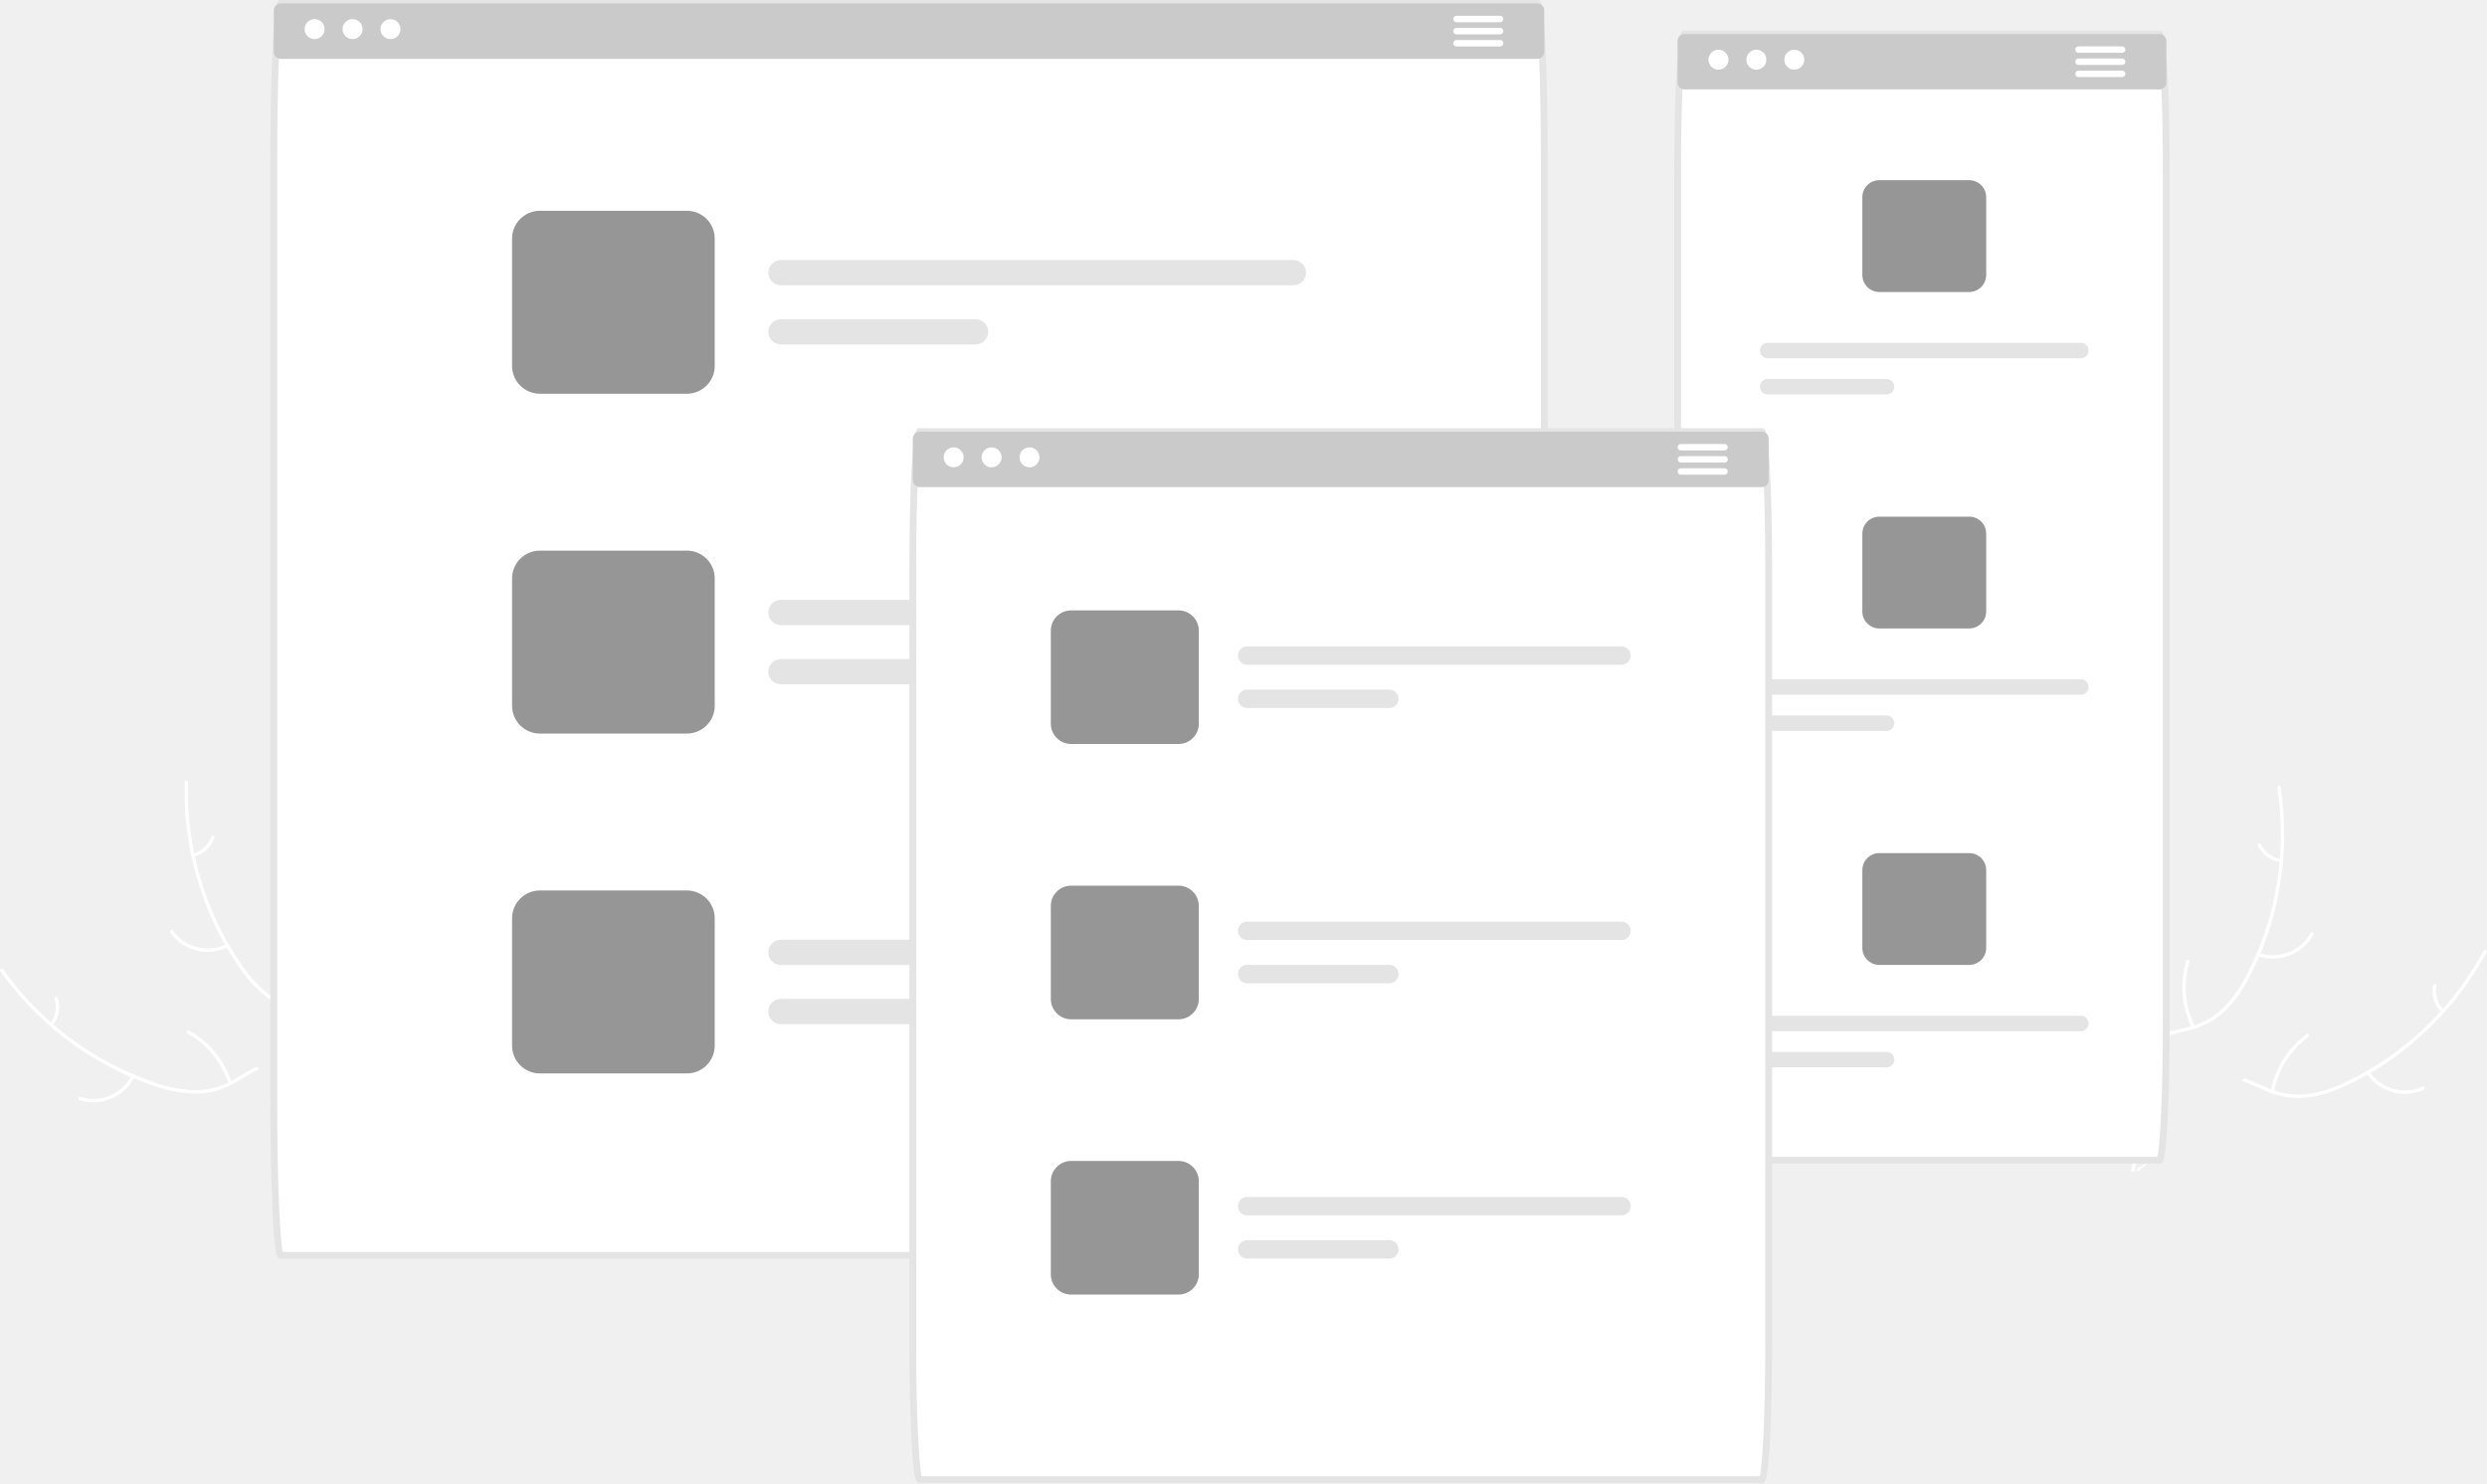
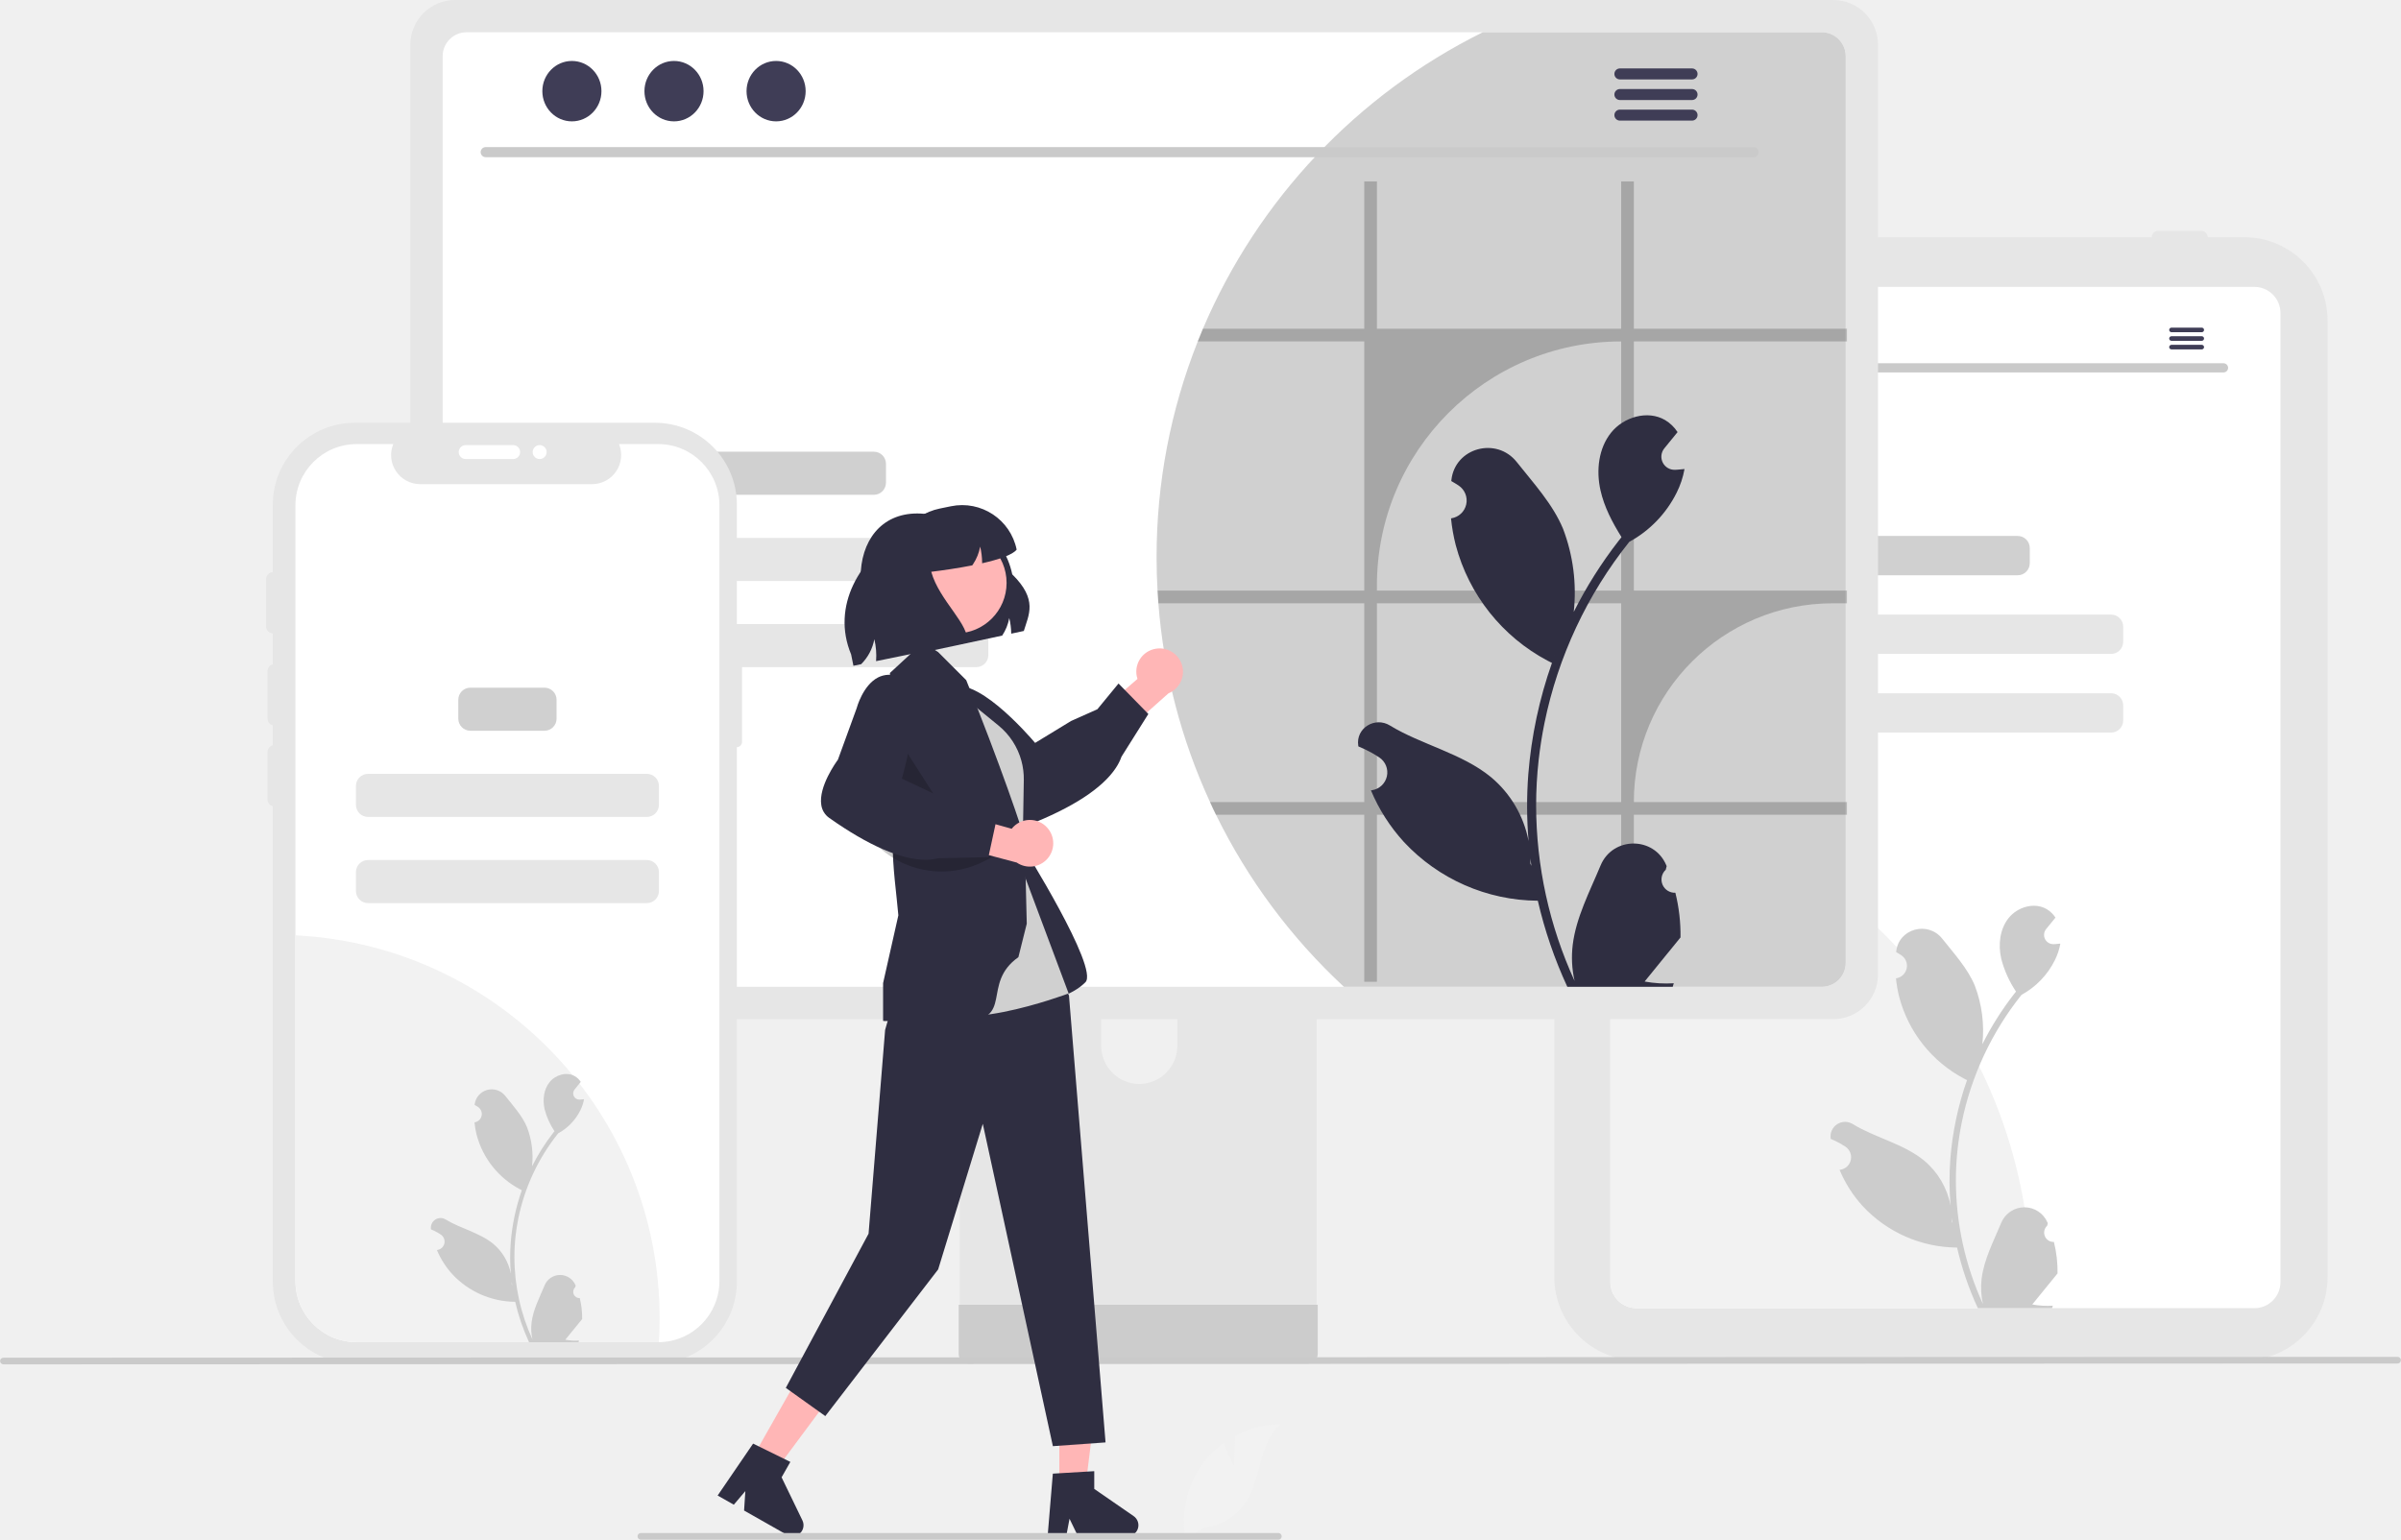
- <svg xmlns="http://www.w3.org/2000/svg" data-name="Layer 1" width="731.662" height="436.38" viewBox="0 0 731.662 436.38">
-   <path d="M277.281,566.582c-21.535-7.834-40.23-26.574-42.601-49.367a105.583,105.583,0,0,0,70.661,16.18c9.531-1.236,20.003-3.603,28.159,1.481,5.075,3.163,8.226,8.78,9.671,14.583,1.445,5.803,1.38,11.861,1.306,17.841l.671,1.334C322.652,573,298.816,574.416,277.281,566.582Z" transform="translate(-234.1692 -231.8101)" fill="#f0f0f0" />
-   <path d="M235.147,517.101a90.245,90.245,0,0,0,44.499,33.208,38.862,38.862,0,0,0,11.96,2.286,22.289,22.289,0,0,0,11.315-3.096c3.234-1.823,6.331-4.061,9.951-5.066a13.648,13.648,0,0,1,11.009,1.838c4.061,2.549,6.963,6.406,9.67,10.276,3.006,4.297,6.06,8.807,10.752,11.416.569.316.045,1.18-.523.864-8.164-4.538-11.186-14.165-18.135-20.017-3.242-2.731-7.327-4.501-11.612-3.619-3.747.772-6.942,3.078-10.201,4.951a23.784,23.784,0,0,1-10.951,3.439,35.927,35.927,0,0,1-12.004-1.818,87.554,87.554,0,0,1-24.508-12.173,91.845,91.845,0,0,1-22.111-22.007c-.375-.529.515-1.008.888-.482Z" transform="translate(-234.1692 -231.8101)" fill="#fff" />
-   <path d="M273.749,548.68a13.54,13.54,0,0,1-16.126,6.879c-.62-.195-.346-1.167.274-.972a12.537,12.537,0,0,0,14.988-6.43c.288-.583,1.15-.057.864.523Z" transform="translate(-234.1692 -231.8101)" fill="#fff" />
-   <path d="M301.403,550.64a26.097,26.097,0,0,0-12.048-14.715c-.567-.318-.044-1.182.523-.864a27.144,27.144,0,0,1,12.506,15.338c.199.62-.783.858-.981.241Z" transform="translate(-234.1692 -231.8101)" fill="#fff" />
-   <path d="M248.941,532.87a7.664,7.664,0,0,0,1.262-7.162c-.207-.617.776-.855.981-.241a8.588,8.588,0,0,1-1.379,7.926.522.522,0,0,1-.693.171.508.508,0,0,1-.171-.693Z" transform="translate(-234.1692 -231.8101)" fill="#fff" />
-   <path d="M289.032,461.845c.14.382.28.764.428,1.148a100.932,100.932,0,0,0,6.94,14.829c.204.37.416.743.63,1.106a106.405,106.405,0,0,0,25.675,29.588,103.332,103.332,0,0,0,13.011,8.787c6.289,3.583,13.393,6.968,17.995,12.263a17.726,17.726,0,0,1,1.353,1.727l-8.342,36.418c-.06.073-.113.149-.173.222l-.267,1.469c-.244-.117-.495-.244-.739-.362-.142-.068-.282-.143-.424-.211-.094-.048-.188-.096-.276-.133-.031-.016-.063-.032-.086-.046-.088-.038-.165-.082-.244-.117q-2.105-1.059-4.203-2.152c-.008-.002-.008-.002-.015-.012a151.935,151.935,0,0,1-29.866-19.958c-.269-.237-.547-.475-.813-.728a98.602,98.602,0,0,1-11.118-11.633,87.173,87.173,0,0,1-5.177-7.141,72.487,72.487,0,0,1-9.195-20.715c-3.905-14.642-3.083-30.369,4.327-43.363C288.646,462.5,288.834,462.175,289.032,461.845Z" transform="translate(-234.1692 -231.8101)" fill="#f0f0f0" />
-   <path d="M289.476,462.033A90.245,90.245,0,0,0,305.012,515.339a38.863,38.863,0,0,0,8.173,9.026,22.289,22.289,0,0,0,10.898,4.341c3.679.492,7.5.569,10.996,1.946a13.648,13.648,0,0,1,7.684,8.096c1.707,4.48,1.703,9.307,1.534,14.027-.187,5.24-.464,10.681,1.712,15.588.264.595-.674.969-.938.375-3.786-8.539-.404-18.045-2.428-26.901-.945-4.132-3.141-8.005-7.093-9.881-3.456-1.64-7.396-1.723-11.126-2.188a23.785,23.785,0,0,1-10.814-3.847,35.928,35.928,0,0,1-8.49-8.678,87.554,87.554,0,0,1-12.239-24.475,91.845,91.845,0,0,1-4.404-30.884c.019-.648,1.018-.495.999.149Z" transform="translate(-234.1692 -231.8101)" fill="#fff" />
-   <path d="M301.285,510.487a13.54,13.54,0,0,1-17.018-4.216c-.378-.529.426-1.141.804-.611a12.537,12.537,0,0,0,15.838,3.89c.581-.292.952.647.375.938Z" transform="translate(-234.1692 -231.8101)" fill="#fff" />
-   <path d="M322.185,528.702a26.097,26.097,0,0,0-.76-19.003c-.262-.596.676-.97.938-.375a27.144,27.144,0,0,1,.751,19.776c-.215.615-1.142.214-.928-.398Z" transform="translate(-234.1692 -231.8101)" fill="#fff" />
-   <path d="M290.996,482.928a7.664,7.664,0,0,0,5.32-4.958c.207-.617,1.134-.215.928.398a8.588,8.588,0,0,1-5.873,5.498.522.522,0,0,1-.656-.281.508.508,0,0,1,.281-.656Z" transform="translate(-234.1692 -231.8101)" fill="#fff" />
-   <path d="M929.098,565.83c20.409-10.422,36.658-31.318,36.21-54.229A105.583,105.583,0,0,1,897.171,536.343c-9.611-.055-20.294-1.117-27.764,4.931-4.648,3.763-7.084,9.724-7.805,15.661-.721,5.937.088,11.94.897,17.866l-.502,1.406C884.859,577.776,908.689,576.252,929.098,565.83Z" transform="translate(-234.1692 -231.8101)" fill="#f0f0f0" />
-   <path d="M964.83,511.545a90.245,90.245,0,0,1-40.079,38.426,38.863,38.863,0,0,1-11.588,3.739,22.289,22.289,0,0,1-11.61-1.681c-3.433-1.411-6.782-3.253-10.499-3.805a13.648,13.648,0,0,0-10.7,3.177c-3.716,3.029-6.123,7.213-8.334,11.386-2.455,4.634-4.931,9.485-9.267,12.651-.525.384.1,1.176.625.793,7.544-5.507,9.36-15.432,15.537-22.094,2.882-3.109,6.719-5.367,11.08-5.019,3.813.305,7.268,2.201,10.732,3.66a23.784,23.784,0,0,0,11.291,2.067,35.928,35.928,0,0,0,11.689-3.279,87.554,87.554,0,0,0,22.825-15.094,91.845,91.845,0,0,0,19.238-24.558c.307-.571-.635-.937-.94-.37Z" transform="translate(-234.1692 -231.8101)" fill="#fff" />
-   <path d="M930.403,547.629a13.54,13.54,0,0,0,16.85,4.845c.591-.27.2-1.201-.392-.931a12.537,12.537,0,0,1-15.664-4.539c-.357-.543-1.148.085-.793.625Z" transform="translate(-234.1692 -231.8101)" fill="#fff" />
-   <path d="M903.199,552.974a26.097,26.097,0,0,1,10.148-16.085c.524-.385-.102-1.178-.625-.793a27.144,27.144,0,0,0-10.526,16.759c-.121.64.883.755,1.003.119Z" transform="translate(-234.1692 -231.8101)" fill="#fff" />
-   <path d="M953.079,528.89a7.664,7.664,0,0,1-2.133-6.952c.129-.638-.875-.753-1.003-.119a8.588,8.588,0,0,0,2.343,7.697.522.522,0,0,0,.709.084.508.508,0,0,0,.084-.709Z" transform="translate(-234.1692 -231.8101)" fill="#fff" />
-   <path d="M904.561,463.331c-.092.396-.184.792-.284,1.192a100.932,100.932,0,0,1-5.064,15.57c-.157.393-.321.788-.489,1.175a106.405,106.405,0,0,1-21.844,32.52,103.332,103.332,0,0,1-11.832,10.32c-5.801,4.329-12.435,8.561-16.351,14.382a17.728,17.728,0,0,0-1.131,1.88l12.755,35.117c.069.065.13.134.199.199l.445,1.425c.228-.147.461-.303.689-.45.133-.084.262-.177.395-.261.087-.059.175-.118.257-.166.029-.019.058-.039.079-.056.082-.048.154-.101.228-.147q1.959-1.31,3.907-2.652c.008-.003.008-.003.013-.014a151.936,151.936,0,0,0,27.186-23.478c.238-.268.485-.539.717-.823a98.603,98.603,0,0,0,9.603-12.911,87.168,87.168,0,0,0,4.26-7.723,72.487,72.487,0,0,0,6.579-21.688c2.075-15.01-.673-30.518-9.624-42.503C905.025,463.934,904.798,463.635,904.561,463.331Z" transform="translate(-234.1692 -231.8101)" fill="#f0f0f0" />
-   <path d="M904.144,463.572a90.245,90.245,0,0,1-8.866,54.812,38.863,38.863,0,0,1-7.002,9.962,22.289,22.289,0,0,1-10.282,5.648c-3.591.94-7.373,1.486-10.673,3.283a13.648,13.648,0,0,0-6.631,8.979c-1.144,4.656-.546,9.446.201,14.109.83,5.178,1.773,10.543.217,15.681-.189.623.788.879.977.257,2.708-8.939-1.817-17.957-.897-26.995.43-4.217,2.133-8.331,5.825-10.678,3.229-2.052,7.128-2.619,10.772-3.539a23.784,23.784,0,0,0,10.259-5.147,35.928,35.928,0,0,0,7.359-9.656,87.554,87.554,0,0,0,9.137-25.794,91.845,91.845,0,0,0,.575-31.191c-.099-.641-1.071-.366-.973.271Z" transform="translate(-234.1692 -231.8101)" fill="#fff" />
-   <path d="M898.381,513.111a13.54,13.54,0,0,0,16.371-6.276c.31-.571-.563-1.08-.873-.508a12.537,12.537,0,0,1-15.24,5.807c-.612-.218-.866.759-.257.977Z" transform="translate(-234.1692 -231.8101)" fill="#fff" />
-   <path d="M879.878,533.757a26.097,26.097,0,0,1-1.581-18.953c.186-.623-.791-.88-.977-.257a27.144,27.144,0,0,0,1.685,19.719c.289.584,1.159.072.872-.509Z" transform="translate(-234.1692 -231.8101)" fill="#fff" />
-   <path d="M905.204,484.496a7.664,7.664,0,0,1-5.889-4.267c-.281-.587-1.152-.074-.872.509a8.588,8.588,0,0,0,6.504,4.735.522.522,0,0,0,.617-.36.508.508,0,0,0-.36-.617Z" transform="translate(-234.1692 -231.8101)" fill="#fff" />
-   <path d="M871.498,246.81h-143.79v9.25a2.04,2.04,0,0,0,.46,1.3c-.29,7.23-.46,16.46-.46,26.49v247.3c0,23.18.93,42.04,2.07,42.04h139.65c1.14,0,2.07-18.86,2.07-42.04v-247.3c0-10.03-.17-19.26-.46-26.49a2.039,2.039,0,0,0,.46-1.3Z" transform="translate(-234.1692 -231.8101)" fill="#fff" />
-   <path d="M869.429,574.19H729.779c-1.088,0-1.807,0-2.461-13.278-.393-7.968-.609-18.538-.609-29.762V283.85c0-9.694.164-19.116.461-26.53.186-4.452.399-8.018.633-10.6.459-5.056.896-5.91,1.976-5.91h139.65c1.079,0,1.516.854,1.976,5.91.235,2.592.448,6.158.633,10.598l0.0.002c.297,7.407.461,16.829.461,26.53V531.15c0,11.224-.216,21.794-.609,29.762C871.236,574.19,870.517,574.19,869.429,574.19Zm-139.082-2H868.86c.724-2.733,1.638-17.57,1.638-41.04V283.85c0-9.675-.163-19.068-.459-26.448h-0c-.184-4.408-.395-7.941-.626-10.501a28.884,28.884,0,0,0-.562-4.09H730.356a28.896,28.896,0,0,0-.562,4.09c-.231,2.55-.442,6.083-.627,10.501-.296,7.387-.459,16.78-.459,26.448V531.15C728.708,554.619,729.623,569.457,730.347,572.19Z" transform="translate(-234.1692 -231.8101)" fill="#e4e4e4" />
-   <path d="M869.429,241.81H729.779a2.074,2.074,0,0,0-2.07,2.07v12.18a2.04,2.04,0,0,0,.46,1.3,2.079,2.079,0,0,0,1.61.77h139.65a2.08,2.08,0,0,0,1.61-.77,2.039,2.039,0,0,0,.46-1.3v-12.18A2.074,2.074,0,0,0,869.429,241.81Z" transform="translate(-234.1692 -231.8101)" fill="#cacaca" />
-   <circle id="b800b2fc-3bcc-4a40-9972-a80335d602c8" data-name="Ellipse 90" cx="505.559" cy="17.565" r="2.94" fill="#fff" />
-   <circle id="fa63cc97-e384-451c-9b8c-3b6845b8b0f6" data-name="Ellipse 91" cx="516.717" cy="17.565" r="2.94" fill="#fff" />
-   <circle id="beaeadfc-8efd-4e6c-adaf-945ac9d4d623" data-name="Ellipse 92" cx="527.875" cy="17.565" r="2.94" fill="#fff" />
-   <path d="M858.498,245.45H845.648a.956.956,0,0,0-.95.95.801.801,0,0,0,.1.41.943.943,0,0,0,.85.54h12.85a.948.948,0,0,0,.86-.54.914.914,0,0,0,.09-.41A.95.95,0,0,0,858.498,245.45Z" transform="translate(-234.1692 -231.8101)" fill="#fff" />
-   <path d="M858.498,249.02H845.648a.95.95,0,0,0,0,1.9h12.85a.95.95,0,1,0,0-1.9Z" transform="translate(-234.1692 -231.8101)" fill="#fff" />
-   <path d="M858.498,252.59H845.648a.95.95,0,0,0,0,1.9h12.85a.95.95,0,1,0,0-1.9Z" transform="translate(-234.1692 -231.8101)" fill="#fff" />
-   <path d="M813.498,284.83H787.058a5.002,5.002,0,0,0-5,5v22.9a5.008,5.008,0,0,0,5,5h26.44a5.015,5.015,0,0,0,5-5v-22.9A5.008,5.008,0,0,0,813.498,284.83Z" transform="translate(-234.1692 -231.8101)" fill="#969696" />
-   <path d="M846.349,332.69h-92.15a2.27,2.27,0,1,0,0,4.54h92.15a2.27,2.27,0,1,0,0-4.54Z" transform="translate(-234.1692 -231.8101)" fill="#e4e4e4" />
-   <path d="M789.199,343.33h-35a2.27,2.27,0,1,0,0,4.54h35a2.27,2.27,0,1,0,0-4.54Z" transform="translate(-234.1692 -231.8101)" fill="#e4e4e4" />
-   <path d="M813.498,383.83H787.058a5.002,5.002,0,0,0-5,5v22.9a5.008,5.008,0,0,0,5,5h26.44a5.015,5.015,0,0,0,5-5v-22.9A5.008,5.008,0,0,0,813.498,383.83Z" transform="translate(-234.1692 -231.8101)" fill="#969696" />
-   <path d="M846.349,431.69h-92.15a2.27,2.27,0,1,0,0,4.54h92.15a2.27,2.27,0,1,0,0-4.54Z" transform="translate(-234.1692 -231.8101)" fill="#e4e4e4" />
-   <path d="M789.199,442.33h-35a2.27,2.27,0,1,0,0,4.54h35a2.27,2.27,0,1,0,0-4.54Z" transform="translate(-234.1692 -231.8101)" fill="#e4e4e4" />
-   <path d="M813.498,482.83H787.058a5.002,5.002,0,0,0-5,5v22.9a5.008,5.008,0,0,0,5,5h26.44a5.015,5.015,0,0,0,5-5v-22.9A5.008,5.008,0,0,0,813.498,482.83Z" transform="translate(-234.1692 -231.8101)" fill="#969696" />
-   <path d="M846.349,530.69h-92.15a2.27,2.27,0,1,0,0,4.54h92.15a2.27,2.27,0,1,0,0-4.54Z" transform="translate(-234.1692 -231.8101)" fill="#e4e4e4" />
-   <path d="M789.199,541.33h-35a2.27,2.27,0,1,0,0,4.54h35a2.27,2.27,0,1,0,0-4.54Z" transform="translate(-234.1692 -231.8101)" fill="#e4e4e4" />
-   <path d="M688.498,234.88a2.074,2.074,0,0,0-2.07-2.07H316.779a2.074,2.074,0,0,0-2.07,2.07v12.18a2.017,2.017,0,0,0,.53,1.37c-.33,8.27-.53,19.17-.53,31.11v274.91c0,25.78.93,46.74,2.07,46.74h369.65c1.14,0,2.07-20.96,2.07-46.74v-274.91c0-11.94-.2-22.84-.53-31.11a2.016,2.016,0,0,0,.53-1.37Z" transform="translate(-234.1692 -231.8101)" fill="#fff" />
-   <path d="M686.429,602.19H316.779c-1.13,0-1.812,0-2.462-14.658-.392-8.855-.609-20.604-.609-33.082V279.54c0-11.507.189-22.57.531-31.15.657-16.58,1.406-16.58,2.539-16.58h369.65c1.133,0,1.882.003,2.539,16.58h0c.342,8.572.531,19.635.531,31.15V554.45c0,12.479-.216,24.228-.608,33.082C688.241,602.19,687.558,602.19,686.429,602.19Zm-369.066-2H685.845c.818-3.135,1.654-20.74,1.654-45.74V279.54c0-11.489-.188-22.524-.529-31.07v-0c-.416-10.503-.903-13.7-1.135-14.66H317.373c-.233.96-.719,4.156-1.135,14.66-.341,8.555-.529,19.589-.529,31.07V554.45C315.708,579.45,316.544,597.054,317.362,600.19Z" transform="translate(-234.1692 -231.8101)" fill="#e4e4e4" />
-   <path d="M686.429,232.81H316.779a2.074,2.074,0,0,0-2.07,2.07v12.18a2.017,2.017,0,0,0,.53,1.37,2.051,2.051,0,0,0,1.54.7h369.65a2.051,2.051,0,0,0,1.54-.7,2.016,2.016,0,0,0,.53-1.37v-12.18A2.074,2.074,0,0,0,686.429,232.81Z" transform="translate(-234.1692 -231.8101)" fill="#cacaca" />
-   <circle id="b7005a6f-2f7f-4001-b097-d8b6c117468f" data-name="Ellipse 90" cx="92.559" cy="8.565" r="2.94" fill="#fff" />
-   <circle id="a0adf4f5-8105-4330-a35a-c3adb8f4e7bc" data-name="Ellipse 91" cx="103.717" cy="8.565" r="2.94" fill="#fff" />
-   <circle id="a64b73a5-7207-44c1-bcaf-f99ab7b9c6dc" data-name="Ellipse 92" cx="114.875" cy="8.565" r="2.94" fill="#fff" />
-   <path d="M675.498,236.45H662.648a.95.95,0,0,0,0,1.9h12.85a.95.95,0,1,0,0-1.9Z" transform="translate(-234.1692 -231.8101)" fill="#fff" />
-   <path d="M675.498,240.02H662.648a.95.95,0,0,0,0,1.9h12.85a.95.95,0,1,0,0-1.9Z" transform="translate(-234.1692 -231.8101)" fill="#fff" />
-   <path d="M675.498,243.59H662.648a.95.95,0,0,0,0,1.9h12.85a.95.95,0,1,0,0-1.9Z" transform="translate(-234.1692 -231.8101)" fill="#fff" />
-   <path d="M436.259,293.83H392.998a8.19,8.19,0,0,0-8.18,8.18v37.47a8.19,8.19,0,0,0,8.18,8.18h43.26a8.19,8.19,0,0,0,8.18-8.18V302.01A8.19,8.19,0,0,0,436.259,293.83Z" transform="translate(-234.1692 -231.8101)" fill="#969696" />
-   <path d="M614.688,308.32H463.909a3.715,3.715,0,0,0,0,7.43H614.688a3.715,3.715,0,0,0,0-7.43Z" transform="translate(-234.1692 -231.8101)" fill="#e4e4e4" />
-   <path d="M521.179,325.73h-57.27a3.715,3.715,0,0,0,0,7.43h57.27a3.715,3.715,0,0,0,0-7.43Z" transform="translate(-234.1692 -231.8101)" fill="#e4e4e4" />
-   <path d="M436.259,393.83H392.998a8.19,8.19,0,0,0-8.18,8.18v37.47a8.19,8.19,0,0,0,8.18,8.18h43.26a8.19,8.19,0,0,0,8.18-8.18V402.01A8.19,8.19,0,0,0,436.259,393.83Z" transform="translate(-234.1692 -231.8101)" fill="#969696" />
-   <path d="M614.688,408.32H463.909a3.715,3.715,0,0,0,0,7.43H614.688a3.715,3.715,0,0,0,0-7.43Z" transform="translate(-234.1692 -231.8101)" fill="#e4e4e4" />
-   <path d="M521.179,425.73h-57.27a3.715,3.715,0,0,0,0,7.43h57.27a3.715,3.715,0,0,0,0-7.43Z" transform="translate(-234.1692 -231.8101)" fill="#e4e4e4" />
-   <path d="M436.259,493.83H392.998a8.19,8.19,0,0,0-8.18,8.18v37.47a8.19,8.19,0,0,0,8.18,8.18h43.26a8.19,8.19,0,0,0,8.18-8.18V502.01A8.19,8.19,0,0,0,436.259,493.83Z" transform="translate(-234.1692 -231.8101)" fill="#969696" />
-   <path d="M614.688,508.32H463.909a3.715,3.715,0,0,0,0,7.43H614.688a3.715,3.715,0,0,0,0-7.43Z" transform="translate(-234.1692 -231.8101)" fill="#e4e4e4" />
-   <path d="M521.179,525.73h-57.27a3.715,3.715,0,0,0,0,7.43h57.27a3.715,3.715,0,0,0,0-7.43Z" transform="translate(-234.1692 -231.8101)" fill="#e4e4e4" />
-   <path d="M752.431,667.19H504.783c-1.142,0-2.071-17.549-2.071-39.123v-230.134c0-21.574.929-39.123,2.071-39.123H752.431c1.142,0,2.071,17.549,2.071,39.123v230.134C754.502,649.64,753.573,667.19,752.431,667.19Z" transform="translate(-234.1692 -231.8101)" fill="#fff" />
-   <path d="M752.432,668.19H504.783c-1.048,0-1.805,0-2.462-12.418-.393-7.415-.609-17.254-.609-27.705V397.933c0-10.451.216-20.29.609-27.705.657-12.419,1.414-12.419,2.462-12.419H752.432c1.048,0,1.805,0,2.462,12.419.393,7.415.609,17.254.609,27.705V628.066c0,10.451-.216,20.29-.609,27.705C754.236,668.19,753.479,668.19,752.432,668.19Zm-247.095-2h246.542c.718-2.591,1.624-16.394,1.624-38.124V397.933c0-21.73-.906-35.533-1.624-38.124h-246.542c-.718,2.591-1.624,16.394-1.624,38.124V628.066C503.712,649.796,504.618,663.599,505.336,666.19Z" transform="translate(-234.1692 -231.8101)" fill="#e4e4e4" />
-   <path d="M752.431,375.13H504.783a2.073,2.073,0,0,1-2.071-2.071V360.88a2.073,2.073,0,0,1,2.071-2.071H752.431a2.073,2.073,0,0,1,2.071,2.071v12.179A2.073,2.073,0,0,1,752.431,375.13Z" transform="translate(-234.1692 -231.8101)" fill="#cacaca" />
-   <circle id="a9432236-99f6-4733-9920-e312ad95354d" data-name="Ellipse 90" cx="280.559" cy="134.565" r="2.94" fill="#fff" />
-   <circle id="fc8d1cb9-e477-4d66-a241-a00170356ca4" data-name="Ellipse 91" cx="291.717" cy="134.565" r="2.94" fill="#fff" />
-   <circle id="bc1189a4-69b8-41a6-80e2-1e52c3b8abfb" data-name="Ellipse 92" cx="302.875" cy="134.565" r="2.94" fill="#fff" />
-   <path d="M741.499,364.352H728.65a.952.952,0,0,1,0-1.904h12.849a.952.952,0,0,1,0,1.904Z" transform="translate(-234.1692 -231.8101)" fill="#fff" />
-   <path d="M741.499,367.921H728.65a.952.952,0,0,1,0-1.903h12.849a.952.952,0,1,1,0,1.903Z" transform="translate(-234.1692 -231.8101)" fill="#fff" />
-   <path d="M741.499,371.49H728.65a.952.952,0,0,1,0-1.904h12.849a.952.952,0,0,1,0,1.904Z" transform="translate(-234.1692 -231.8101)" fill="#fff" />
-   <path d="M580.882,450.727H549.289a5.981,5.981,0,0,1-5.975-5.975V417.389a5.981,5.981,0,0,1,5.975-5.975h31.593a5.981,5.981,0,0,1,5.975,5.975V444.752A5.981,5.981,0,0,1,580.882,450.727Z" transform="translate(-234.1692 -231.8101)" fill="#969696" />
-   <path d="M711.187,427.426H601.077a2.712,2.712,0,0,1,0-5.425H711.187a2.712,2.712,0,0,1,0,5.425Z" transform="translate(-234.1692 -231.8101)" fill="#e4e4e4" />
-   <path d="M642.898,440.14H601.077a2.712,2.712,0,1,1,0-5.425h41.822a2.712,2.712,0,1,1,0,5.425Z" transform="translate(-234.1692 -231.8101)" fill="#e4e4e4" />
-   <path d="M580.882,531.727H549.289a5.981,5.981,0,0,1-5.975-5.975V498.389a5.981,5.981,0,0,1,5.975-5.975h31.593a5.981,5.981,0,0,1,5.975,5.975V525.752A5.981,5.981,0,0,1,580.882,531.727Z" transform="translate(-234.1692 -231.8101)" fill="#969696" />
-   <path d="M711.187,508.426H601.077a2.712,2.712,0,0,1,0-5.425H711.187a2.712,2.712,0,0,1,0,5.425Z" transform="translate(-234.1692 -231.8101)" fill="#e4e4e4" />
-   <path d="M642.898,521.14H601.077a2.712,2.712,0,1,1,0-5.425h41.822a2.712,2.712,0,1,1,0,5.425Z" transform="translate(-234.1692 -231.8101)" fill="#e4e4e4" />
-   <path d="M580.882,612.727H549.289a5.981,5.981,0,0,1-5.975-5.975V579.389a5.981,5.981,0,0,1,5.975-5.975h31.593a5.981,5.981,0,0,1,5.975,5.975V606.752A5.981,5.981,0,0,1,580.882,612.727Z" transform="translate(-234.1692 -231.8101)" fill="#969696" />
-   <path d="M711.187,589.426H601.077a2.712,2.712,0,1,1,0-5.425H711.187a2.712,2.712,0,1,1,0,5.425Z" transform="translate(-234.1692 -231.8101)" fill="#e4e4e4" />
-   <path d="M642.898,602.14H601.077a2.712,2.712,0,1,1,0-5.425h41.822a2.712,2.712,0,1,1,0,5.425Z" transform="translate(-234.1692 -231.8101)" fill="#e4e4e4" />
+ <svg xmlns="http://www.w3.org/2000/svg" data-name="Layer 1" width="860.131" height="551.741" viewBox="0 0 860.131 551.741">
+   <path d="M973.935,661.629H756.586A29.859,29.859,0,0,1,726.761,631.804V288.961a29.859,29.859,0,0,1,29.826-29.826H973.935a29.859,29.859,0,0,1,29.826,29.826V631.804A29.859,29.859,0,0,1,973.935,661.629Z" transform="translate(-169.9343 -174.1294)" fill="#e6e6e6" />
+   <path d="M977.539,276.933H756.176a9.348,9.348,0,0,0-9.337,9.337V633.583a9.351,9.351,0,0,0,9.337,9.337H977.539a9.348,9.348,0,0,0,9.337-9.337V286.269A9.348,9.348,0,0,0,977.539,276.933Z" transform="translate(-169.9343 -174.1294)" fill="#fff" />
+   <path d="M761.899,259.135a2.284,2.284,0,0,1,2.282-2.282h15.516a2.282,2.282,0,1,1,0,4.563H764.181A2.284,2.284,0,0,1,761.899,259.135Z" transform="translate(-169.9343 -174.1294)" fill="#e6e6e6" />
+   <path d="M787.454,259.135a2.284,2.284,0,0,1,2.282-2.282H805.251a2.282,2.282,0,1,1,0,4.563H789.736A2.284,2.284,0,0,1,787.454,259.135Z" transform="translate(-169.9343 -174.1294)" fill="#e6e6e6" />
+   <path d="M940.785,259.135a2.284,2.284,0,0,1,2.282-2.282h15.516a2.282,2.282,0,0,1,0,4.563H943.067A2.284,2.284,0,0,1,940.785,259.135Z" transform="translate(-169.9343 -174.1294)" fill="#e6e6e6" />
+   <path d="M897.533,635.764c0,2.4-.046,4.792-.155,7.155H756.176a9.351,9.351,0,0,1-9.337-9.337V458.767A179.289,179.289,0,0,1,897.533,635.764Z" transform="translate(-169.9343 -174.1294)" fill="#f2f2f2" />
+   <rect x="665.804" y="192.056" width="61.339" height="14.092" rx="4.339" fill="#d0d0d0" />
+   <rect x="632.335" y="220.241" width="128.277" height="14.092" rx="4.339" fill="#e6e6e6" />
+   <rect x="632.335" y="248.426" width="128.277" height="14.092" rx="4.339" fill="#e6e6e6" />
+   <path d="M905.728,619.183a3.348,3.348,0,0,1-2.426-5.803l.229-.912q-.045-.11-.091-.219a8.991,8.991,0,0,0-16.584.062c-2.712,6.533-6.166,13.077-7.016,19.984a26.597,26.597,0,0,0,.467,9.147,106.635,106.635,0,0,1-9.7-44.289,102.923,102.923,0,0,1,.638-11.482q.529-4.688,1.467-9.309a107.87,107.87,0,0,1,21.392-45.718A28.707,28.707,0,0,0,906.043,518.257a21.898,21.898,0,0,0,1.991-5.984c-.581.076-1.172.124-1.753.162-.181.009-.372.019-.553.029l-.068.003a3.317,3.317,0,0,1-2.724-5.404q.376-.463.753-.926c.381-.476.772-.943,1.153-1.42a1.651,1.651,0,0,0,.124-.143c.438-.543.877-1.077,1.315-1.62a9.592,9.592,0,0,0-3.144-3.04c-4.393-2.573-10.453-.791-13.626,3.183-3.183,3.973-3.783,9.548-2.678,14.512a38.439,38.439,0,0,0,5.317,11.854c-.238.305-.486.6-.724.905a108.567,108.567,0,0,0-11.332,17.952,45.132,45.132,0,0,0-2.694-20.963c-2.579-6.222-7.413-11.462-11.67-16.84-5.113-6.461-15.599-3.641-16.499,4.549q-.013.119-.026.238.948.535,1.857,1.136a4.541,4.541,0,0,1-1.831,8.264l-.093.014a45.184,45.184,0,0,0,1.191,6.756,46.523,46.523,0,0,0,23.164,29.157c.372.191.734.381,1.105.562a110.815,110.815,0,0,0-5.965,28.071A105.104,105.104,0,0,0,868.71,606.234l-.029-.2a27.773,27.773,0,0,0-9.481-16.037c-7.296-5.994-17.604-8.201-25.475-13.018a5.212,5.212,0,0,0-7.983,5.071q.016.105.032.21a30.508,30.508,0,0,1,3.421,1.648q.948.535,1.857,1.136a4.541,4.541,0,0,1-1.831,8.264l-.093.014c-.067.01-.124.019-.19.029a45.224,45.224,0,0,0,8.318,13.026,46.564,46.564,0,0,0,33.769,14.817h.01a110.783,110.783,0,0,0,7.442,21.725h26.585c.095-.295.181-.6.267-.896a30.205,30.205,0,0,1-7.356-.438c1.972-2.42,3.945-4.86,5.917-7.28a1.652,1.652,0,0,0,.124-.143c1-1.239,2.011-2.468,3.011-3.707l.001-.002a44.244,44.244,0,0,0-1.296-11.271Zm-30.443-59.887.014-.019-.014.038Zm-5.889,53.084-.229-.514c.01-.372.01-.743,0-1.124,0-.105-.019-.21-.019-.315.086.657.162,1.315.257,1.972Z" transform="translate(-169.9343 -174.1294)" fill="#ccc" />
+   <path d="M966.474,307.596H767.241a1.649,1.649,0,0,1,0-3.298H966.474a1.649,1.649,0,0,1,0,3.298Z" transform="translate(-169.9343 -174.1294)" fill="#cacaca" />
+   <ellipse cx="607.937" cy="120.446" rx="4.846" ry="4.954" fill="#3f3d56" />
+   <ellipse cx="624.678" cy="120.446" rx="4.846" ry="4.954" fill="#3f3d56" />
+   <ellipse cx="641.42" cy="120.446" rx="4.846" ry="4.954" fill="#3f3d56" />
+   <path d="M958.687,291.536H947.842a.821.821,0,0,0,0,1.642h10.845a.821.821,0,0,0,0-1.642Z" transform="translate(-169.9343 -174.1294)" fill="#3f3d56" />
+   <path d="M958.687,294.618H947.842a.821.821,0,0,0,0,1.642h10.845a.821.821,0,0,0,0-1.642Z" transform="translate(-169.9343 -174.1294)" fill="#3f3d56" />
+   <path d="M958.687,297.696H947.842a.821.821,0,0,0,0,1.642h10.845a.821.821,0,0,0,0-1.642Z" transform="translate(-169.9343 -174.1294)" fill="#3f3d56" />
+   <path d="M635.433,458.897h-115.51a6.163,6.163,0,0,0-6.154,6.17v182.472H641.602V465.067A6.166,6.166,0,0,0,635.433,458.897ZM578.066,562.575a13.704,13.704,0,0,1-13.64-13.64V527.889a13.64,13.64,0,0,1,27.28,0v21.047a13.704,13.704,0,0,1-13.64,13.64Z" transform="translate(-169.9343 -174.1294)" fill="#e6e6e6" />
+   <path d="M513.372,641.702V659.307a3.449,3.449,0,0,0,3.442,3.442h121.743a3.459,3.459,0,0,0,3.442-3.442v-17.605Z" transform="translate(-169.9343 -174.1294)" fill="#ccc" />
+   <path d="M826.707,174.129H332.947a16.029,16.029,0,0,0-16.003,16.003v333.192a16.018,16.018,0,0,0,16.003,16.003H826.707a16.018,16.018,0,0,0,16.003-16.003V190.132A16.029,16.029,0,0,0,826.707,174.129Z" transform="translate(-169.9343 -174.1294)" fill="#e6e6e6" />
+   <path d="M822.585,185.688H337.072a8.577,8.577,0,0,0-8.558,8.576v324.933a8.573,8.573,0,0,0,8.558,8.558H822.585a8.573,8.573,0,0,0,8.558-8.558v-324.933A8.577,8.577,0,0,0,822.585,185.688Z" transform="translate(-169.9343 -174.1294)" fill="#fff" />
+   <path d="M831.144,194.264v324.933a8.573,8.573,0,0,1-8.558,8.558H651.383a210.092,210.092,0,0,1-45.834-61.67q-1.121-2.242-2.135-4.537a208.227,208.227,0,0,1-18.505-71.225c-.125-1.512-.231-3.025-.302-4.555-.231-3.914-.338-7.882-.338-11.868a209.128,209.128,0,0,1,14.75-77.417c.587-1.53,1.21-3.043,1.851-4.555A210.666,210.666,0,0,1,701.131,185.688h121.454A8.577,8.577,0,0,1,831.144,194.264Z" transform="translate(-169.9343 -174.1294)" fill="#d0d0d0" />
+   <path d="M798.18,230.457h-454.293a1.807,1.807,0,0,1,0-3.613h454.293a1.807,1.807,0,0,1,0,3.613Z" transform="translate(-169.9343 -174.1294)" fill="#cacaca" />
+   <ellipse cx="204.876" cy="32.666" rx="10.588" ry="10.823" fill="#3f3d56" />
+   <ellipse cx="241.452" cy="32.666" rx="10.588" ry="10.823" fill="#3f3d56" />
+   <ellipse cx="278.027" cy="32.666" rx="10.588" ry="10.823" fill="#3f3d56" />
+   <path d="M776.158,198.655h-25.981a1.968,1.968,0,0,0,0,3.934h25.981a1.968,1.968,0,0,0,0-3.934Z" transform="translate(-169.9343 -174.1294)" fill="#3f3d56" />
+   <path d="M776.158,206.039h-25.981a1.968,1.968,0,0,0,0,3.934h25.981a1.968,1.968,0,0,0,0-3.934Z" transform="translate(-169.9343 -174.1294)" fill="#3f3d56" />
+   <path d="M776.158,213.414h-25.981a1.968,1.968,0,0,0,0,3.934h25.981a1.968,1.968,0,0,0,0-3.934Z" transform="translate(-169.9343 -174.1294)" fill="#3f3d56" />
+   <rect x="245.183" y="161.871" width="72.207" height="15.441" rx="4.339" fill="#d0d0d0" />
+   <rect x="208.512" y="192.752" width="145.55" height="15.441" rx="4.339" fill="#e6e6e6" />
+   <rect x="208.512" y="223.633" width="145.55" height="15.441" rx="4.339" fill="#e6e6e6" />
+   <path d="M390.326,509.127a53.05,53.05,0,0,1-3.345,18.629H337.072a8.573,8.573,0,0,1-8.558-8.558V456.424a52.716,52.716,0,0,1,8.434-.676A53.375,53.375,0,0,1,390.326,509.127Z" transform="translate(-169.9343 -174.1294)" fill="#d0d0d0" />
+   <path d="M831.589,296.484v-4.555H755.24V239.138H750.702v52.791H663.197V239.138h-4.537v52.791H600.869c-.641,1.512-1.263,3.025-1.851,4.555h59.642v89.285H584.606c.071,1.53.178,3.043.302,4.555h73.751v71.225H603.413q1.014,2.295,2.135,4.537h53.112V525.958h4.537V466.086H750.702V525.958h4.537V466.086h76.349v-4.537H755.24v-0a71.225,71.225,0,0,1,71.225-71.225h5.124v-4.555H755.24V296.484ZM750.702,461.548H663.197V390.324H750.702Zm0-75.78H663.197v-1.779a87.505,87.505,0,0,1,87.505-87.505h0Z" transform="translate(-169.9343 -174.1294)" opacity="0.2" />
+   <path d="M770.116,494.045a4.755,4.755,0,0,1-3.446-8.241c.12-.477.206-.819.326-1.295q-.064-.156-.129-.311c-4.377-10.438-19.213-10.366-23.553.088-3.852,9.278-8.757,18.572-9.964,28.382A37.774,37.774,0,0,0,734.012,525.658a151.444,151.444,0,0,1-13.776-62.9,146.174,146.174,0,0,1,.907-16.307q.751-6.658,2.084-13.221a153.199,153.199,0,0,1,30.381-64.93,40.771,40.771,0,0,0,16.956-17.592,31.1,31.1,0,0,0,2.828-8.499c-.825.108-1.664.176-2.49.23-.257.013-.528.027-.785.041l-.097.004a4.711,4.711,0,0,1-3.869-7.675q.535-.658,1.07-1.315c.541-.677,1.096-1.34,1.637-2.016a2.346,2.346,0,0,0,.176-.203c.623-.771,1.245-1.529,1.868-2.301a13.622,13.622,0,0,0-4.466-4.317c-6.239-3.654-14.845-1.123-19.352,4.52-4.52,5.643-5.372,13.56-3.803,20.61,1.34,6.036,4.263,11.57,7.551,16.835-.338.433-.69.853-1.029,1.286a154.188,154.188,0,0,0-16.093,25.496,64.098,64.098,0,0,0-3.827-29.772c-3.663-8.836-10.528-16.278-16.574-23.917-7.262-9.175-22.153-5.171-23.433,6.46q-.019.169-.036.338,1.347.76,2.637,1.613a6.449,6.449,0,0,1-2.6,11.737l-.132.02a64.174,64.174,0,0,0,1.692,9.595,66.072,66.072,0,0,0,32.898,41.41c.528.271,1.042.541,1.57.798a157.381,157.381,0,0,0-8.471,39.867,149.27,149.27,0,0,0,.108,24.102l-.041-.284a39.444,39.444,0,0,0-13.465-22.775c-10.362-8.512-25.002-11.647-36.181-18.489-5.381-3.294-12.277.963-11.338,7.201q.022.149.046.299a43.328,43.328,0,0,1,4.858,2.341q1.347.76,2.637,1.613a6.45,6.45,0,0,1-2.6,11.737l-.132.02c-.095.014-.176.027-.271.041a64.227,64.227,0,0,0,11.814,18.499,66.131,66.131,0,0,0,47.96,21.043h.014a157.336,157.336,0,0,0,10.569,30.854h37.756c.135-.42.257-.853.379-1.272a42.897,42.897,0,0,1-10.447-.622c2.801-3.437,5.603-6.902,8.404-10.339a2.344,2.344,0,0,0,.176-.203c1.421-1.759,2.855-3.505,4.276-5.264l.001-.002a62.836,62.836,0,0,0-1.841-16.007Zm-43.236-85.052.02-.027-.02.054Zm-8.363,75.39-.325-.731c.014-.528.014-1.056,0-1.597,0-.149-.027-.298-.027-.447.122.934.23,1.868.365,2.801Z" transform="translate(-169.9343 -174.1294)" fill="#2f2e41" />
+   <path d="M433.911,405.741h0V354.998A29.369,29.369,0,0,0,404.542,325.629H297.035a29.369,29.369,0,0,0-29.369,29.369v278.382a29.369,29.369,0,0,0,29.369,29.369h107.507a29.369,29.369,0,0,0,29.369-29.369V441.861h0a1.852,1.852,0,0,0,1.852-1.852V407.594A1.852,1.852,0,0,0,433.911,405.741Z" transform="translate(-169.9343 -174.1294)" fill="#e6e6e6" />
+   <path d="M427.661,355.199v277.98a21.919,21.919,0,0,1-21.69,21.92,1.926,1.926,0,0,1-.24.01h-108.03a21.932,21.932,0,0,1-21.93-21.93v-277.98a21.932,21.932,0,0,1,21.93-21.93h13.11a10.427,10.427,0,0,0,9.65,14.36h61.59a10.435,10.435,0,0,0,9.64-14.36h14.04A21.932,21.932,0,0,1,427.661,355.199Z" transform="translate(-169.9343 -174.1294)" fill="#fff" />
+   <path d="M406.241,646.529q0,4.32-.27,8.57a1.926,1.926,0,0,1-.24.01h-108.03a21.932,21.932,0,0,1-21.93-21.93v-123.88A137.388,137.388,0,0,1,406.241,646.529Z" transform="translate(-169.9343 -174.1294)" fill="#f2f2f2" />
+   <path d="M268.261,434.129a2.503,2.503,0,0,1-2.5-2.5v-17a2.5,2.5,0,0,1,5,0v17A2.503,2.503,0,0,1,268.261,434.129Z" transform="translate(-169.9343 -174.1294)" fill="#e6e6e6" />
+   <rect x="164.178" y="246.426" width="35.207" height="15.441" rx="4.339" fill="#d0d0d0" />
+   <rect x="127.507" y="277.307" width="108.55" height="15.441" rx="4.339" fill="#e6e6e6" />
+   <rect x="127.507" y="308.188" width="108.55" height="15.441" rx="4.339" fill="#e6e6e6" />
+   <path d="M377.621,639.29a2.231,2.231,0,0,1-1.617-3.867l.153-.608q-.03-.073-.061-.146a5.992,5.992,0,0,0-11.053.041c-1.808,4.354-4.109,8.715-4.676,13.319a17.726,17.726,0,0,0,.311,6.096,71.068,71.068,0,0,1-6.465-29.517,68.595,68.595,0,0,1,.425-7.652q.352-3.124.978-6.204a71.891,71.891,0,0,1,14.257-30.469,19.132,19.132,0,0,0,7.957-8.256,14.595,14.595,0,0,0,1.327-3.988c-.387.051-.781.083-1.168.108-.121.006-.248.013-.368.019l-.046.002a2.211,2.211,0,0,1-1.816-3.602q.251-.309.502-.617c.254-.318.514-.629.768-.946a1.101,1.101,0,0,0,.083-.095c.292-.362.584-.718.876-1.08a6.392,6.392,0,0,0-2.096-2.026c-2.928-1.715-6.966-.527-9.081,2.121-2.121,2.648-2.521,6.363-1.784,9.672a25.618,25.618,0,0,0,3.544,7.9c-.159.203-.324.4-.483.603a72.355,72.355,0,0,0-7.552,11.964,30.079,30.079,0,0,0-1.796-13.971c-1.719-4.147-4.941-7.639-7.778-11.223a6.174,6.174,0,0,0-10.996,3.032q-.009.079-.017.158.632.357,1.238.757a3.027,3.027,0,0,1-1.22,5.508l-.062.01a30.115,30.115,0,0,0,.794,4.502,31.006,31.006,0,0,0,15.438,19.432c.248.127.489.254.737.375a73.853,73.853,0,0,0-3.975,18.708,70.049,70.049,0,0,0,.051,11.31l-.019-.133a18.51,18.51,0,0,0-6.319-10.688c-4.863-3.994-11.732-5.465-16.978-8.676a3.474,3.474,0,0,0-5.32,3.379l.021.14a20.333,20.333,0,0,1,2.28,1.099q.632.357,1.238.757a3.027,3.027,0,0,1-1.22,5.508l-.062.009c-.044.006-.083.013-.127.019a30.14,30.14,0,0,0,5.544,8.681,31.033,31.033,0,0,0,22.506,9.875h.006a73.831,73.831,0,0,0,4.96,14.479h17.718c.064-.197.121-.4.178-.597a20.13,20.13,0,0,1-4.903-.292c1.315-1.613,2.629-3.239,3.944-4.852a1.101,1.101,0,0,0,.083-.095c.667-.826,1.34-1.645,2.007-2.47l0-.001a29.487,29.487,0,0,0-.864-7.512ZM357.332,599.378l.009-.013-.009.025Zm-3.925,35.378-.152-.343c.006-.248.006-.495,0-.749,0-.07-.013-.14-.013-.21.057.438.108.876.171,1.315Z" transform="translate(-169.9343 -174.1294)" fill="#ccc" />
+   <path d="M267.761,401.129a2.503,2.503,0,0,1-2.5-2.5v-17a2.5,2.5,0,0,1,5,0v17A2.503,2.503,0,0,1,267.761,401.129Z" transform="translate(-169.9343 -174.1294)" fill="#e6e6e6" />
+   <path d="M334.261,336.129a2.503,2.503,0,0,1,2.5-2.5h17a2.5,2.5,0,0,1,0,5h-17A2.503,2.503,0,0,1,334.261,336.129Z" transform="translate(-169.9343 -174.1294)" fill="#fff" />
+   <path d="M268.261,463.129a2.503,2.503,0,0,1-2.5-2.5v-17a2.5,2.5,0,0,1,5,0v17A2.503,2.503,0,0,1,268.261,463.129Z" transform="translate(-169.9343 -174.1294)" fill="#e6e6e6" />
+   <circle cx="193.326" cy="162" r="2.5" fill="#fff" />
+   <path d="M1028.875,662.742l-857.75.307a1.191,1.191,0,0,1,0-2.381l857.75-.307a1.191,1.191,0,0,1,0,2.381Z" transform="translate(-169.9343 -174.1294)" fill="#cacaca" />
+   <path d="M536.708,400.236l-4.512.967a25.975,25.975,0,0,0-.701-5.602,16.821,16.821,0,0,1-2.54,6.294l-25.876,5.526-24.843-26.218c-.038-13.109,7.242-23.071,20.293-23.071.787,0,1.602.038,2.426.114a27.604,27.604,0,0,1,31.601,21.696C541.807,389.051,538.452,394.406,536.708,400.236Z" transform="translate(-169.9343 -174.1294)" fill="#2f2e41" />
+   <polygon points="379.495 532.711 388.881 532.711 393.347 496.506 379.493 496.507 379.495 532.711" fill="#ffb6b6" />
+   <path d="M547.102,702.21l14.838-.886v6.357l14.107,9.743a3.971,3.971,0,0,1-2.256,7.239H556.125l-3.045-6.288-1.189,6.288H545.231Z" transform="translate(-169.9343 -174.1294)" fill="#2f2e41" />
+   <polygon points="269.531 522.494 277.695 527.126 299.445 497.841 287.396 491.005 269.531 522.494" fill="#ffb6b6" />
+   <path d="M439.726,691.448l13.342,6.552-3.137,5.529,7.461,15.435a3.971,3.971,0,0,1-5.535,5.182l-15.364-8.717.455-6.972-4.137,4.882-5.793-3.287Z" transform="translate(-169.9343 -174.1294)" fill="#2f2e41" />
+   <path d="M584.124,406.578A8.313,8.313,0,0,0,577.424,417.422l-14.363,12.432,5.426,10.571,20.037-17.841a8.358,8.358,0,0,0-4.4-16.005Z" transform="translate(-169.9343 -174.1294)" fill="#ffb6b6" />
+   <path d="M569.66,449.329c-4.791,7.256-15.529,14.264-31.465,20.477a6.839,6.839,0,0,1-5.498-.18c-6.014-2.737-9.868-12.912-10.23-13.899l-11.648-15.713c-.207-.229-5.654-6.411-5.031-12.488a8.877,8.877,0,0,1,3.823-6.362c8.817-6.536,28.579,16.165,31.143,19.183l12.897-7.858,9.397-4.193,7.586-9.231L581.315,429.987l-9.607,15.283A18.418,18.418,0,0,1,569.66,449.329Z" transform="translate(-169.9343 -174.1294)" fill="#2f2e41" />
+   <path d="M536.162,477.169s27.598,43.961,22.598,48.961-12.781,6.313-12.781,6.313l-17.219-22.313Z" transform="translate(-169.9343 -174.1294)" fill="#2f2e41" />
+   <path d="M511.761,417.129l13.007,8.799a33.552,33.552,0,0,1,13.072,38.276l-3.662,11.13Z" transform="translate(-169.9343 -174.1294)" fill="#2f2e41" />
+   <polygon points="318.826 363 317.087 369.057 311.153 442.098 281.507 497.348 295.656 507.454 336.083 454.899 352.073 402.716 377.184 518.235 396.05 516.887 382.947 356.722 358.084 311.639 318.826 363" fill="#2f2e41" />
+   <path d="M509.548,419.342,527.652,434.137a24.655,24.655,0,0,1,8.184,12.603v0a24.655,24.655,0,0,1,.865,6.901l-.539,32.127,16.598,44.361s-45,17-51,2S509.548,419.342,509.548,419.342Z" transform="translate(-169.9343 -174.1294)" fill="#d0d0d0" />
+   <path d="M514.963,539.916c-22.48,0-27.959.169-28.314.097l-.356-.072V526.42l5.467-24.291c-.639-7.541-2.136-17.485-2-26,.49-30.775-1.023-60.837-1.023-60.837l11.898-10.983L506.041,407.827l10.026,10.026c11.654,28.682,20.902,55.684,20.961,57.418l.733,29.858-3,12C521.189,526.71,533.589,539.916,514.963,539.916Z" transform="translate(-169.9343 -174.1294)" fill="#2f2e41" />
+   <polygon points="323.846 267.973 321.113 285.031 339.614 292.662 323.846 267.973" opacity="0.2" />
+   <circle cx="342.484" cy="208.867" r="18.114" fill="#ffb6b6" />
+   <path d="M482.067,474.903l0,0a33.272,33.272,0,0,0,39.94,8.073l3.942-1.951Z" transform="translate(-169.9343 -174.1294)" opacity="0.2" />
+   <path d="M545.098,470.733a8.313,8.313,0,0,0-12.741.385l-18.289-5.134-5.831,10.353,25.929,6.888a8.358,8.358,0,0,0,10.931-12.492Z" transform="translate(-169.9343 -174.1294)" fill="#ffb6b6" />
+   <path d="M501.454,482.222c-8.695.001-20.461-5.097-34.427-14.972a6.839,6.839,0,0,1-2.88-4.687c-1.03-6.527,5.336-15.35,5.96-16.196L476.8,427.989c.077-.299,2.234-8.25,7.648-11.08a8.877,8.877,0,0,1,7.415-.316c10.313,3.756,2.26,32.756,1.155,36.559l13.664,6.431,8.677,5.531,11.883,1.243-3.226,14.931-18.047.406A18.418,18.418,0,0,1,501.454,482.222Z" transform="translate(-169.9343 -174.1294)" fill="#2f2e41" />
+   <path d="M534.139,371.08c-1.45,1.886-6.445,3.554-12.379,4.9.009-.123.009-.246.009-.37a25.974,25.974,0,0,0-.701-5.602,16.821,16.821,0,0,1-2.54,6.294c-.095.142-.19.284-.294.427-5.09,1.005-10.474,1.782-14.692,2.303,2.9,10.445,14.019,19.014,12.815,25.365l-32.578,6.654a25.539,25.539,0,0,0-.626-7.867,16.934,16.934,0,0,1-4.72,8.957l-2.768.569-.825-4.066c-7.147-17.166,2.815-34.739,19.137-43.829a19.84,19.84,0,0,1,12.569-8.436l4.066-.834A19.934,19.934,0,0,1,534.139,371.08Z" transform="translate(-169.9343 -174.1294)" fill="#2f2e41" />
+   <path d="M611.961,699.466l.482-10.832a34.983,34.983,0,0,1,16.317-4.131c-7.837,6.407-6.858,18.758-12.171,27.375a21.043,21.043,0,0,1-15.431,9.724l-6.558,4.015a35.261,35.261,0,0,1,7.432-28.573,34.06,34.06,0,0,1,6.26-5.816C609.863,695.37,611.961,699.466,611.961,699.466Z" transform="translate(-169.9343 -174.1294)" fill="#f2f2f2" />
+   <path d="M627.861,725.871H399.479a1.191,1.191,0,0,1,0-2.381H627.861a1.191,1.191,0,1,1,0,2.381Z" transform="translate(-169.9343 -174.1294)" fill="#cacaca" />
</svg>
